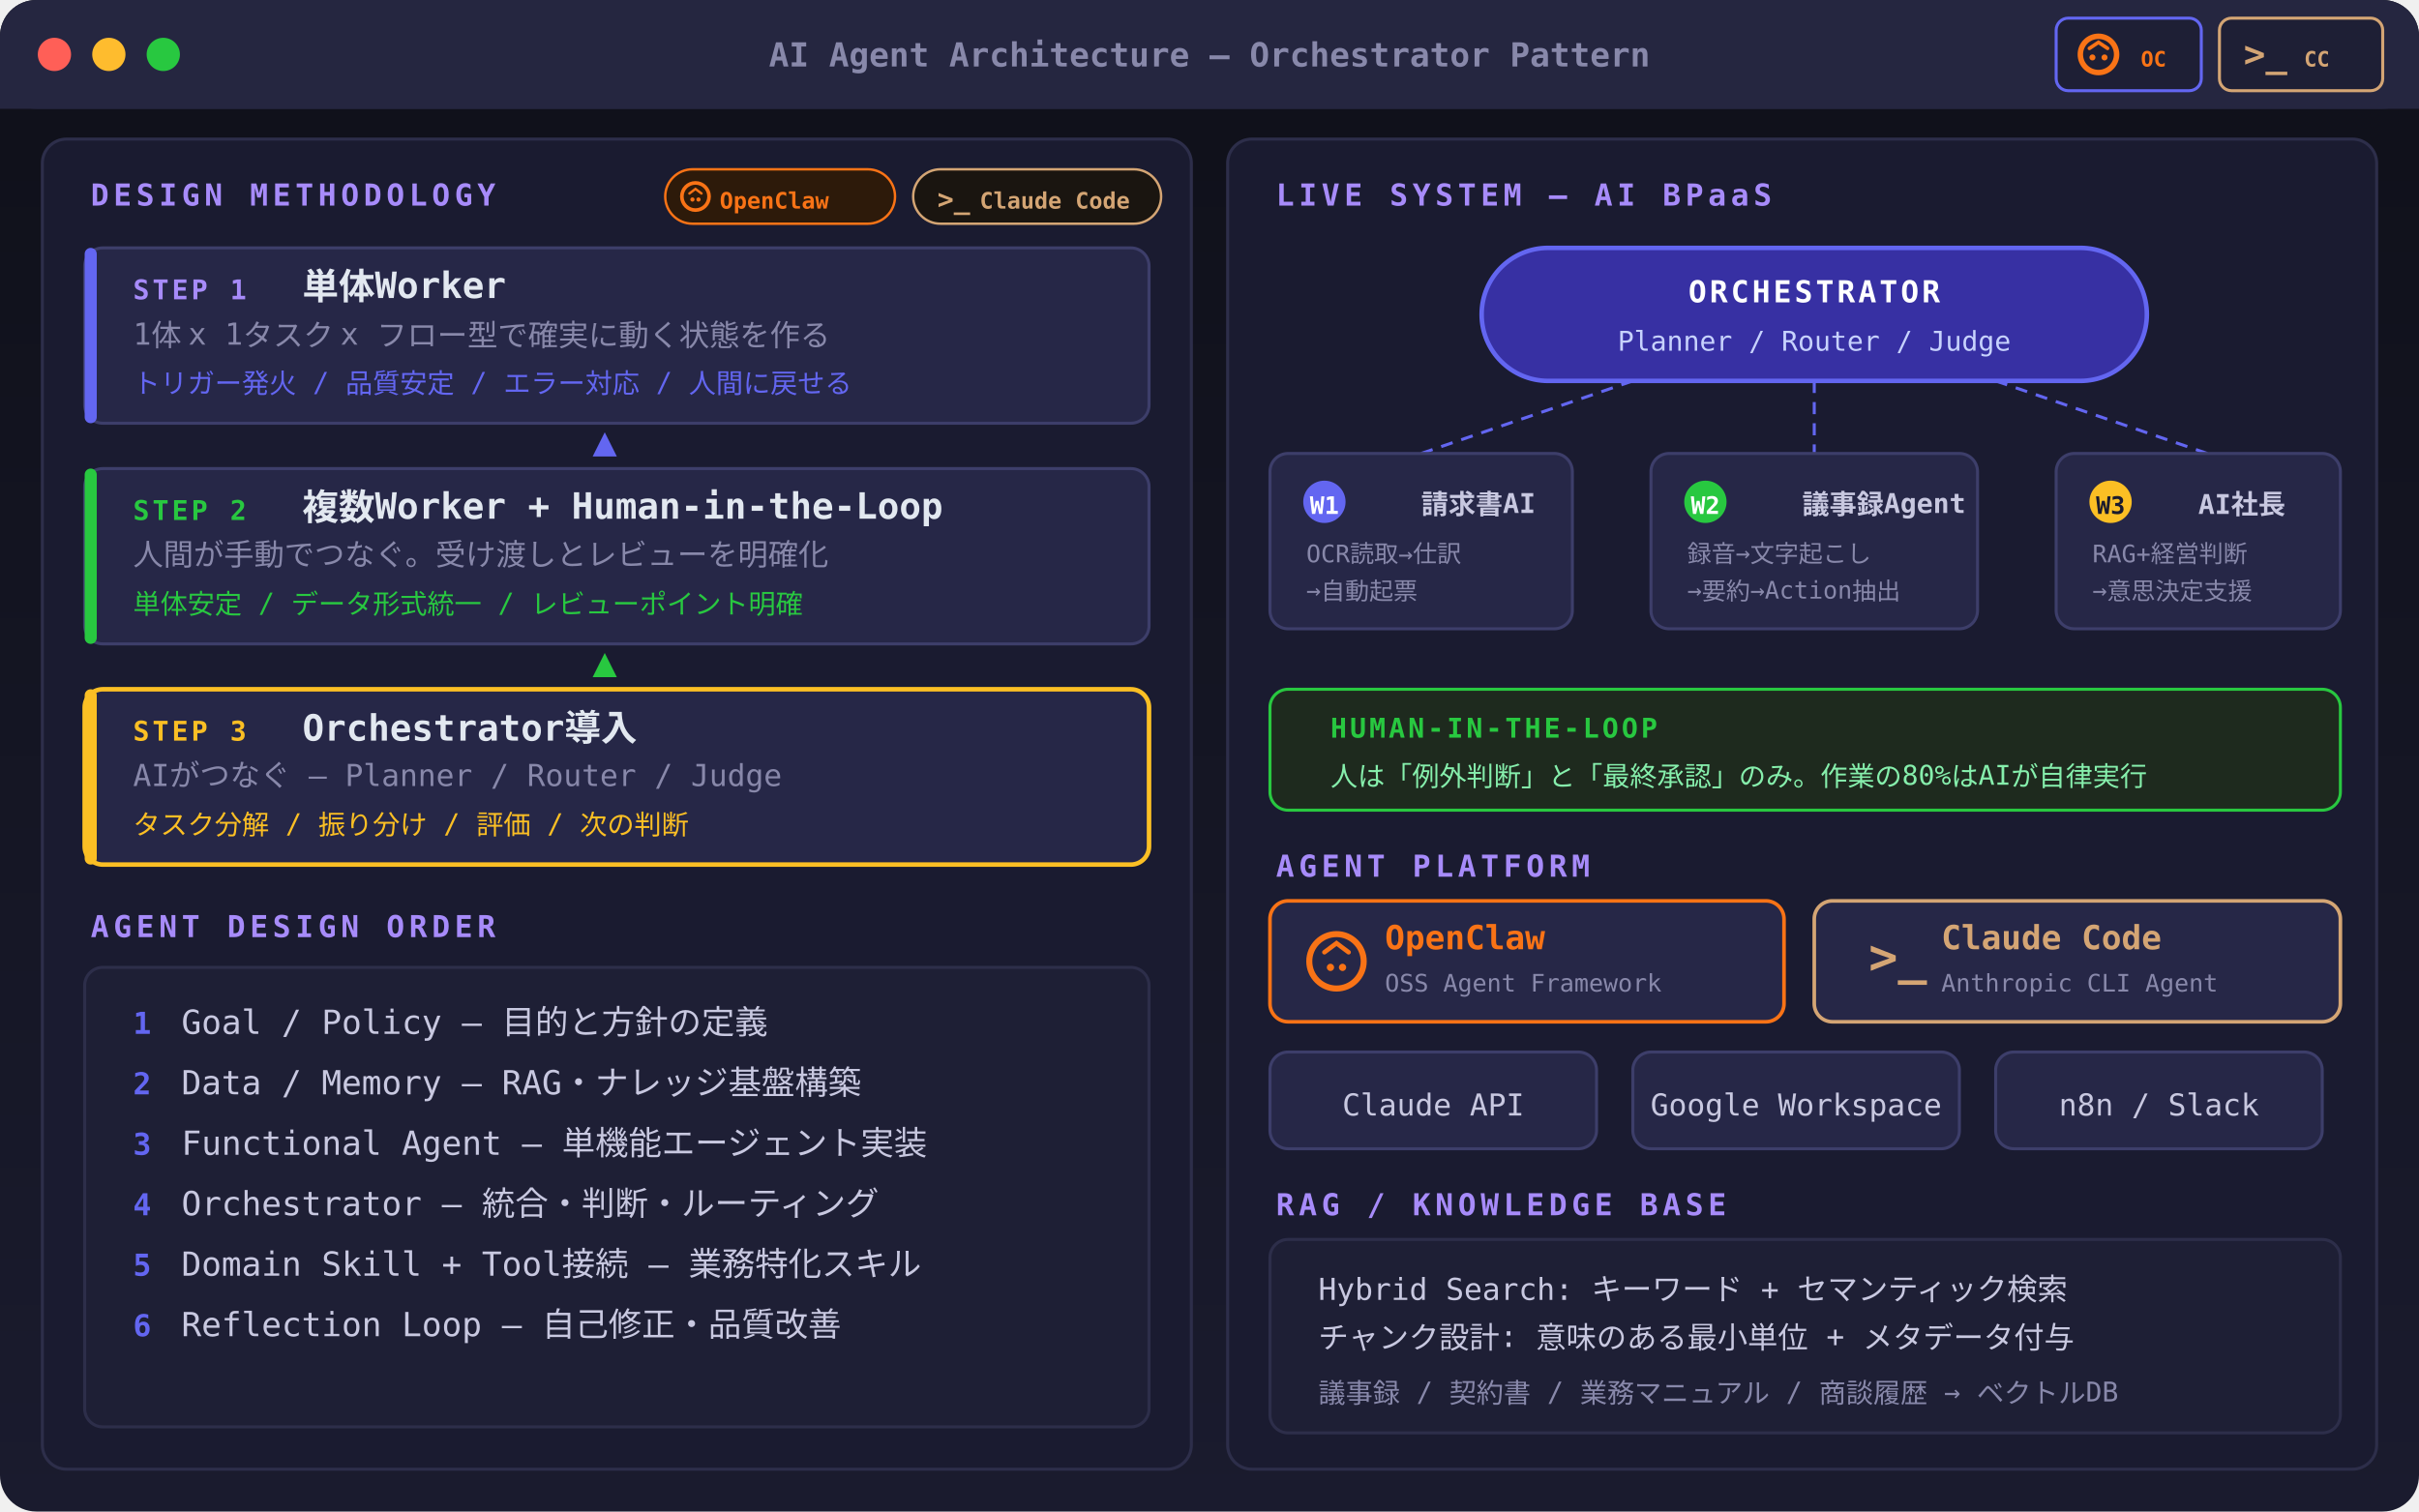
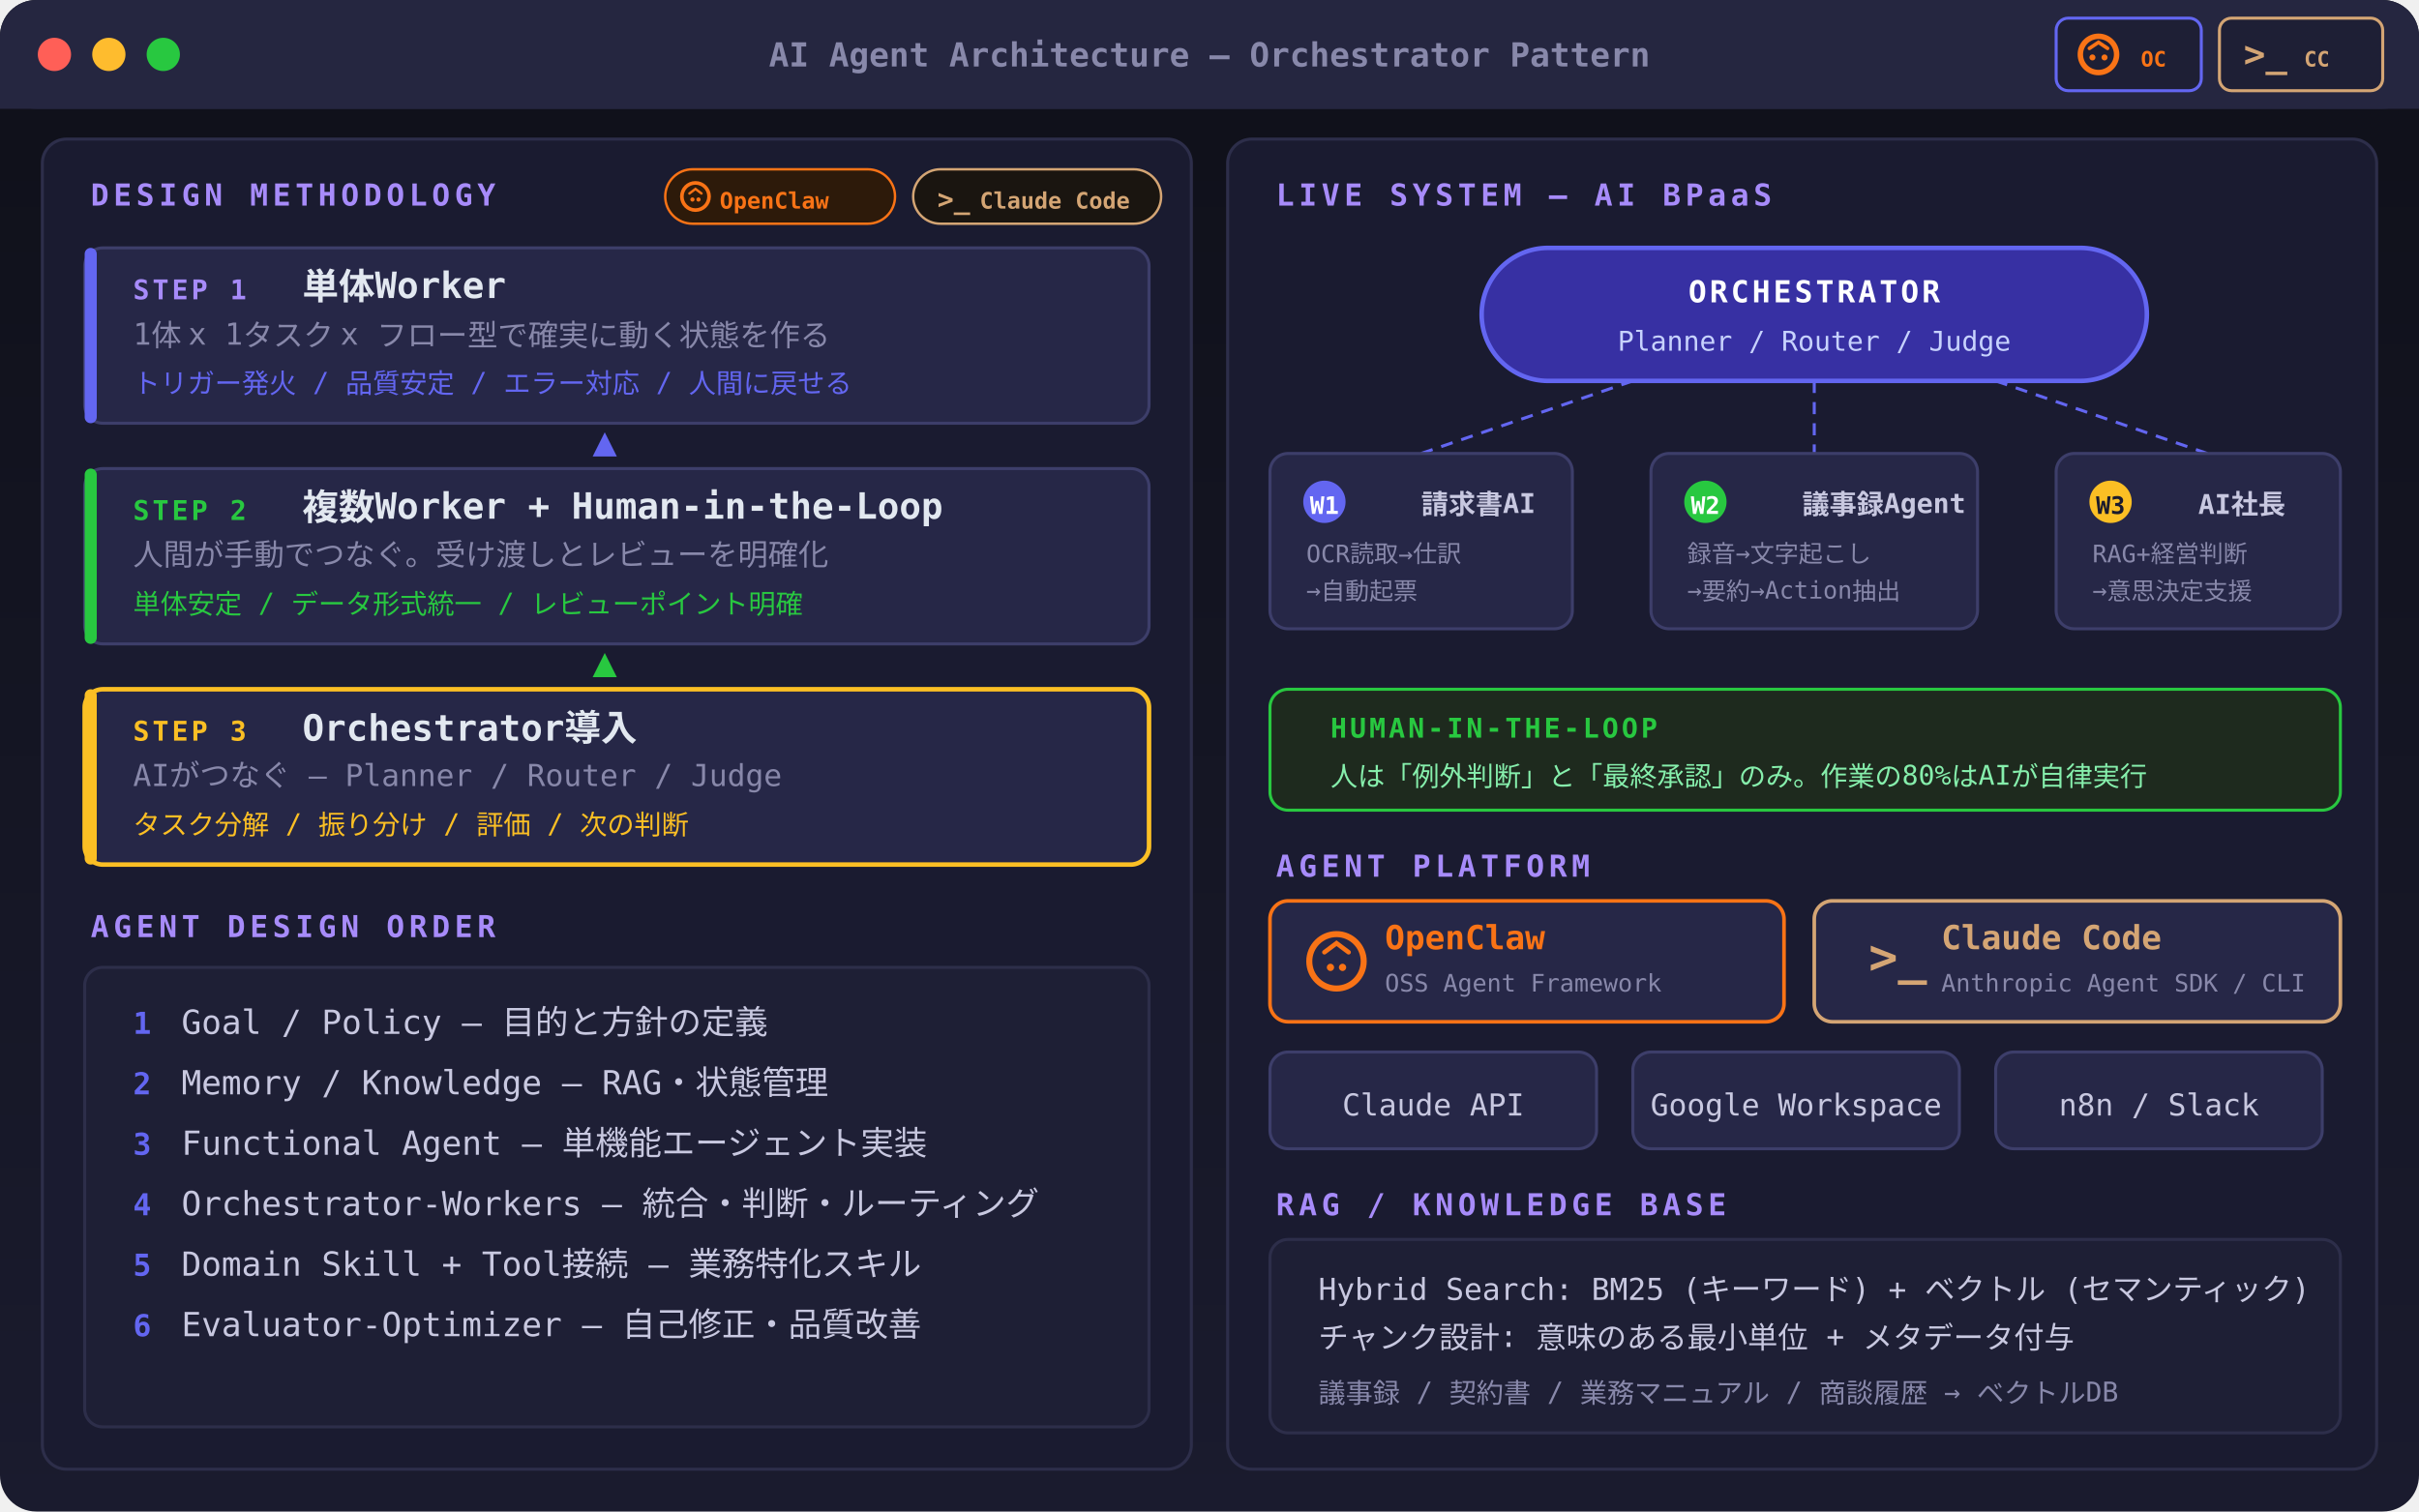
<svg xmlns="http://www.w3.org/2000/svg" viewBox="0 0 800 500" font-family="'SF Mono','Menlo','Consolas','Hiragino Kaku Gothic ProN',monospace">
  <defs>
    <linearGradient id="bg" x1="0" y1="0" x2="0" y2="1">
      <stop offset="0%" stop-color="#0f1019" />
      <stop offset="100%" stop-color="#1a1b2e" />
    </linearGradient>
  </defs>
  <rect width="800" height="500" rx="12" fill="url(#bg)" />
  <rect width="800" height="36" rx="12" fill="#252640" />
  <rect y="12" width="800" height="24" fill="#252640" />
  <circle cx="18" cy="18" r="5.5" fill="#ff5f57" />
  <circle cx="36" cy="18" r="5.5" fill="#febc2e" />
  <circle cx="54" cy="18" r="5.5" fill="#28c840" />
  <text x="400" y="22" text-anchor="middle" fill="#8888aa" font-size="11" font-weight="600">AI Agent Architecture — Orchestrator Pattern</text>
  <g transform="translate(680, 6)">
    <rect width="48" height="24" rx="4" fill="#1e1f35" stroke="#6366f1" stroke-width="1" />
    <circle cx="14" cy="12" r="6" fill="none" stroke="#f97316" stroke-width="1.8" />
    <path d="M11,10 L14,8 L17,10" fill="none" stroke="#f97316" stroke-width="1.2" stroke-linecap="round" />
    <circle cx="12" cy="13" r="1" fill="#f97316" />
    <circle cx="16" cy="13" r="1" fill="#f97316" />
    <text x="28" y="16" fill="#f97316" font-size="7" font-weight="700">OC</text>
  </g>
  <g transform="translate(734, 6)">
    <rect width="54" height="24" rx="4" fill="#1e1f35" stroke="#d4a574" stroke-width="1" />
    <text x="8" y="16" fill="#d4a574" font-size="12" font-weight="700">&gt;_</text>
    <text x="28" y="16" fill="#d4a574" font-size="7" font-weight="700">CC</text>
  </g>
  <rect x="14" y="46" width="380" height="440" rx="8" fill="#1a1b30" stroke="#2d2e4a" stroke-width="1" />
  <text x="30" y="68" fill="#a78bfa" font-size="10" font-weight="700" letter-spacing="1.5">DESIGN METHODOLOGY</text>
  <g transform="translate(220, 56)">
    <rect width="76" height="18" rx="9" fill="#2d1a0a" stroke="#f97316" stroke-width="0.8" />
    <circle cx="10" cy="9" r="4.5" fill="none" stroke="#f97316" stroke-width="1.2" />
    <path d="M8,8 L10,6.5 L12,8" fill="none" stroke="#f97316" stroke-width="0.8" stroke-linecap="round" />
    <circle cx="9" cy="10" r="0.7" fill="#f97316" />
    <circle cx="11" cy="10" r="0.7" fill="#f97316" />
    <text x="18" y="13" fill="#f97316" font-size="7.5" font-weight="700">OpenClaw</text>
  </g>
  <g transform="translate(302, 56)">
    <rect width="82" height="18" rx="9" fill="#1a1510" stroke="#d4a574" stroke-width="0.8" />
    <text x="8" y="13" fill="#d4a574" font-size="9" font-weight="700">&gt;_</text>
    <text x="22" y="13" fill="#d4a574" font-size="7.5" font-weight="700">Claude Code</text>
  </g>
  <rect x="28" y="82" width="352" height="58" rx="6" fill="#262747" stroke="#3d3e6a" stroke-width="1" />
  <rect x="28" y="82" width="4" height="58" rx="2" fill="#6366f1" />
  <text x="44" y="99" fill="#a78bfa" font-size="9" font-weight="700" letter-spacing="1">STEP 1</text>
  <text x="100" y="99" fill="#e2e8f0" font-size="12" font-weight="700">単体Worker</text>
  <text x="44" y="114" fill="#8888aa" font-size="10">1体 x 1タスク x フロー型で確実に動く状態を作る</text>
  <text x="44" y="130" fill="#6366f1" font-size="9">トリガー発火 / 品質安定 / エラー対応 / 人間に戻せる</text>
  <polygon points="200,143 204,151 196,151" fill="#6366f1" />
  <rect x="28" y="155" width="352" height="58" rx="6" fill="#262747" stroke="#3d3e6a" stroke-width="1" />
  <rect x="28" y="155" width="4" height="58" rx="2" fill="#28c840" />
  <text x="44" y="172" fill="#28c840" font-size="9" font-weight="700" letter-spacing="1">STEP 2</text>
  <text x="100" y="172" fill="#e2e8f0" font-size="12" font-weight="700">複数Worker + Human-in-the-Loop</text>
  <text x="44" y="187" fill="#8888aa" font-size="10">人間が手動でつなぐ。受け渡しとレビューを明確化</text>
  <text x="44" y="203" fill="#28c840" font-size="9">単体安定 / データ形式統一 / レビューポイント明確</text>
  <polygon points="200,216 204,224 196,224" fill="#28c840" />
  <rect x="28" y="228" width="352" height="58" rx="6" fill="#262747" stroke="#fbbf24" stroke-width="1.5" />
  <rect x="28" y="228" width="4" height="58" rx="2" fill="#fbbf24" />
  <text x="44" y="245" fill="#fbbf24" font-size="9" font-weight="700" letter-spacing="1">STEP 3</text>
  <text x="100" y="245" fill="#e2e8f0" font-size="12" font-weight="700">Orchestrator導入</text>
  <text x="44" y="260" fill="#8888aa" font-size="10">AIがつなぐ — Planner / Router / Judge</text>
  <text x="44" y="276" fill="#fbbf24" font-size="9">タスク分解 / 振り分け / 評価 / 次の判断</text>
  <text x="30" y="310" fill="#a78bfa" font-size="10" font-weight="700" letter-spacing="1.5">AGENT DESIGN ORDER</text>
  <rect x="28" y="320" width="352" height="152" rx="6" fill="#1e1f35" stroke="#2d2e4a" stroke-width="1" />
  <text x="44" y="342" fill="#6366f1" font-size="10" font-weight="700">1</text>
  <text x="60" y="342" fill="#c8c8e0" font-size="11">Goal / Policy — 目的と方針の定義</text>
  <text x="44" y="362" fill="#6366f1" font-size="10" font-weight="700">2</text>
-   <text x="60" y="362" fill="#c8c8e0" font-size="11">Data / Memory — RAG・ナレッジ基盤構築</text>
+   <text x="60" y="362" fill="#c8c8e0" font-size="11">Memory / Knowledge — RAG・状態管理</text>
  <text x="44" y="382" fill="#6366f1" font-size="10" font-weight="700">3</text>
  <text x="60" y="382" fill="#c8c8e0" font-size="11">Functional Agent — 単機能エージェント実装</text>
  <text x="44" y="402" fill="#6366f1" font-size="10" font-weight="700">4</text>
-   <text x="60" y="402" fill="#c8c8e0" font-size="11">Orchestrator — 統合・判断・ルーティング</text>
+   <text x="60" y="402" fill="#c8c8e0" font-size="11">Orchestrator-Workers — 統合・判断・ルーティング</text>
  <text x="44" y="422" fill="#6366f1" font-size="10" font-weight="700">5</text>
  <text x="60" y="422" fill="#c8c8e0" font-size="11">Domain Skill + Tool接続 — 業務特化スキル</text>
  <text x="44" y="442" fill="#6366f1" font-size="10" font-weight="700">6</text>
-   <text x="60" y="442" fill="#c8c8e0" font-size="11">Reflection Loop — 自己修正・品質改善</text>
+   <text x="60" y="442" fill="#c8c8e0" font-size="11">Evaluator-Optimizer — 自己修正・品質改善</text>
  <rect x="406" y="46" width="380" height="440" rx="8" fill="#1a1b30" stroke="#2d2e4a" stroke-width="1" />
  <text x="422" y="68" fill="#a78bfa" font-size="10" font-weight="700" letter-spacing="1.5">LIVE SYSTEM — AI BPaaS</text>
  <rect x="490" y="82" width="220" height="44" rx="22" fill="#3730a3" stroke="#6366f1" stroke-width="1.5" />
  <text x="600" y="100" text-anchor="middle" fill="#fff" font-size="10" font-weight="700" letter-spacing="1">ORCHESTRATOR</text>
  <text x="600" y="116" text-anchor="middle" fill="#c7d2fe" font-size="9">Planner / Router / Judge</text>
  <line x1="540" y1="126" x2="470" y2="150" stroke="#6366f1" stroke-width="1" stroke-dasharray="4,3" />
  <line x1="600" y1="126" x2="600" y2="150" stroke="#6366f1" stroke-width="1" stroke-dasharray="4,3" />
  <line x1="660" y1="126" x2="730" y2="150" stroke="#6366f1" stroke-width="1" stroke-dasharray="4,3" />
  <rect x="420" y="150" width="100" height="58" rx="6" fill="#262747" stroke="#3d3e6a" stroke-width="1" />
  <circle cx="438" cy="166" r="7" fill="#6366f1" />
  <text x="438" y="170" text-anchor="middle" fill="#fff" font-size="8" font-weight="700">W1</text>
  <text x="470" y="170" fill="#c8c8e0" font-size="9" font-weight="600">請求書AI</text>
  <text x="432" y="186" fill="#8888aa" font-size="8">OCR読取→仕訳</text>
  <text x="432" y="198" fill="#8888aa" font-size="8">→自動起票</text>
  <rect x="546" y="150" width="108" height="58" rx="6" fill="#262747" stroke="#3d3e6a" stroke-width="1" />
  <circle cx="564" cy="166" r="7" fill="#28c840" />
  <text x="564" y="170" text-anchor="middle" fill="#fff" font-size="8" font-weight="700">W2</text>
  <text x="596" y="170" fill="#c8c8e0" font-size="9" font-weight="600">議事録Agent</text>
  <text x="558" y="186" fill="#8888aa" font-size="8">録音→文字起こし</text>
  <text x="558" y="198" fill="#8888aa" font-size="8">→要約→Action抽出</text>
  <rect x="680" y="150" width="94" height="58" rx="6" fill="#262747" stroke="#3d3e6a" stroke-width="1" />
  <circle cx="698" cy="166" r="7" fill="#fbbf24" />
  <text x="698" y="170" text-anchor="middle" fill="#1a1b2e" font-size="8" font-weight="700">W3</text>
  <text x="727" y="170" fill="#c8c8e0" font-size="9" font-weight="600">AI社長</text>
  <text x="692" y="186" fill="#8888aa" font-size="8">RAG+経営判断</text>
  <text x="692" y="198" fill="#8888aa" font-size="8">→意思決定支援</text>
  <rect x="420" y="228" width="354" height="40" rx="6" fill="#1e2a1e" stroke="#28c840" stroke-width="1" />
  <text x="440" y="244" fill="#28c840" font-size="9" font-weight="700" letter-spacing="1">HUMAN-IN-THE-LOOP</text>
  <text x="440" y="260" fill="#86efac" font-size="9">人は「例外判断」と「最終承認」のみ。作業の80%はAIが自律実行</text>
  <text x="422" y="290" fill="#a78bfa" font-size="10" font-weight="700" letter-spacing="1.5">AGENT PLATFORM</text>
  <rect x="420" y="298" width="170" height="40" rx="6" fill="#262747" stroke="#f97316" stroke-width="1.2" />
  <circle cx="442" cy="318" r="9" fill="none" stroke="#f97316" stroke-width="2" />
  <path d="M438,315 L442,312 L446,315" fill="none" stroke="#f97316" stroke-width="1.5" stroke-linecap="round" />
  <circle cx="440" cy="320" r="1.2" fill="#f97316" />
  <circle cx="444" cy="320" r="1.2" fill="#f97316" />
  <text x="458" y="314" fill="#f97316" font-size="11" font-weight="700">OpenClaw</text>
  <text x="458" y="328" fill="#8888aa" font-size="8">OSS Agent Framework</text>
  <rect x="600" y="298" width="174" height="40" rx="6" fill="#262747" stroke="#d4a574" stroke-width="1.2" />
  <text x="618" y="322" fill="#d4a574" font-size="16" font-weight="800">&gt;_</text>
  <text x="642" y="314" fill="#d4a574" font-size="11" font-weight="700">Claude Code</text>
-   <text x="642" y="328" fill="#8888aa" font-size="8">Anthropic CLI Agent</text>
+   <text x="642" y="328" fill="#8888aa" font-size="8">Anthropic Agent SDK / CLI</text>
  <rect x="420" y="348" width="108" height="32" rx="6" fill="#262747" stroke="#3d3e6a" stroke-width="1" />
  <text x="474" y="369" text-anchor="middle" fill="#c8c8e0" font-size="10">Claude API</text>
  <rect x="540" y="348" width="108" height="32" rx="6" fill="#262747" stroke="#3d3e6a" stroke-width="1" />
  <text x="594" y="369" text-anchor="middle" fill="#c8c8e0" font-size="10">Google Workspace</text>
  <rect x="660" y="348" width="108" height="32" rx="6" fill="#262747" stroke="#3d3e6a" stroke-width="1" />
  <text x="714" y="369" text-anchor="middle" fill="#c8c8e0" font-size="10">n8n / Slack</text>
  <text x="422" y="402" fill="#a78bfa" font-size="10" font-weight="700" letter-spacing="1.5">RAG / KNOWLEDGE BASE</text>
  <rect x="420" y="410" width="354" height="64" rx="6" fill="#1e1f35" stroke="#2d2e4a" stroke-width="1" />
-   <text x="436" y="430" fill="#c8c8e0" font-size="10">Hybrid Search: キーワード + セマンティック検索</text>
+   <text x="436" y="430" fill="#c8c8e0" font-size="10">Hybrid Search: BM25 (キーワード) + ベクトル (セマンティック)</text>
  <text x="436" y="446" fill="#c8c8e0" font-size="10">チャンク設計: 意味のある最小単位 + メタデータ付与</text>
  <text x="436" y="464" fill="#8888aa" font-size="9">議事録 / 契約書 / 業務マニュアル / 商談履歴 → ベクトルDB</text>
</svg>
